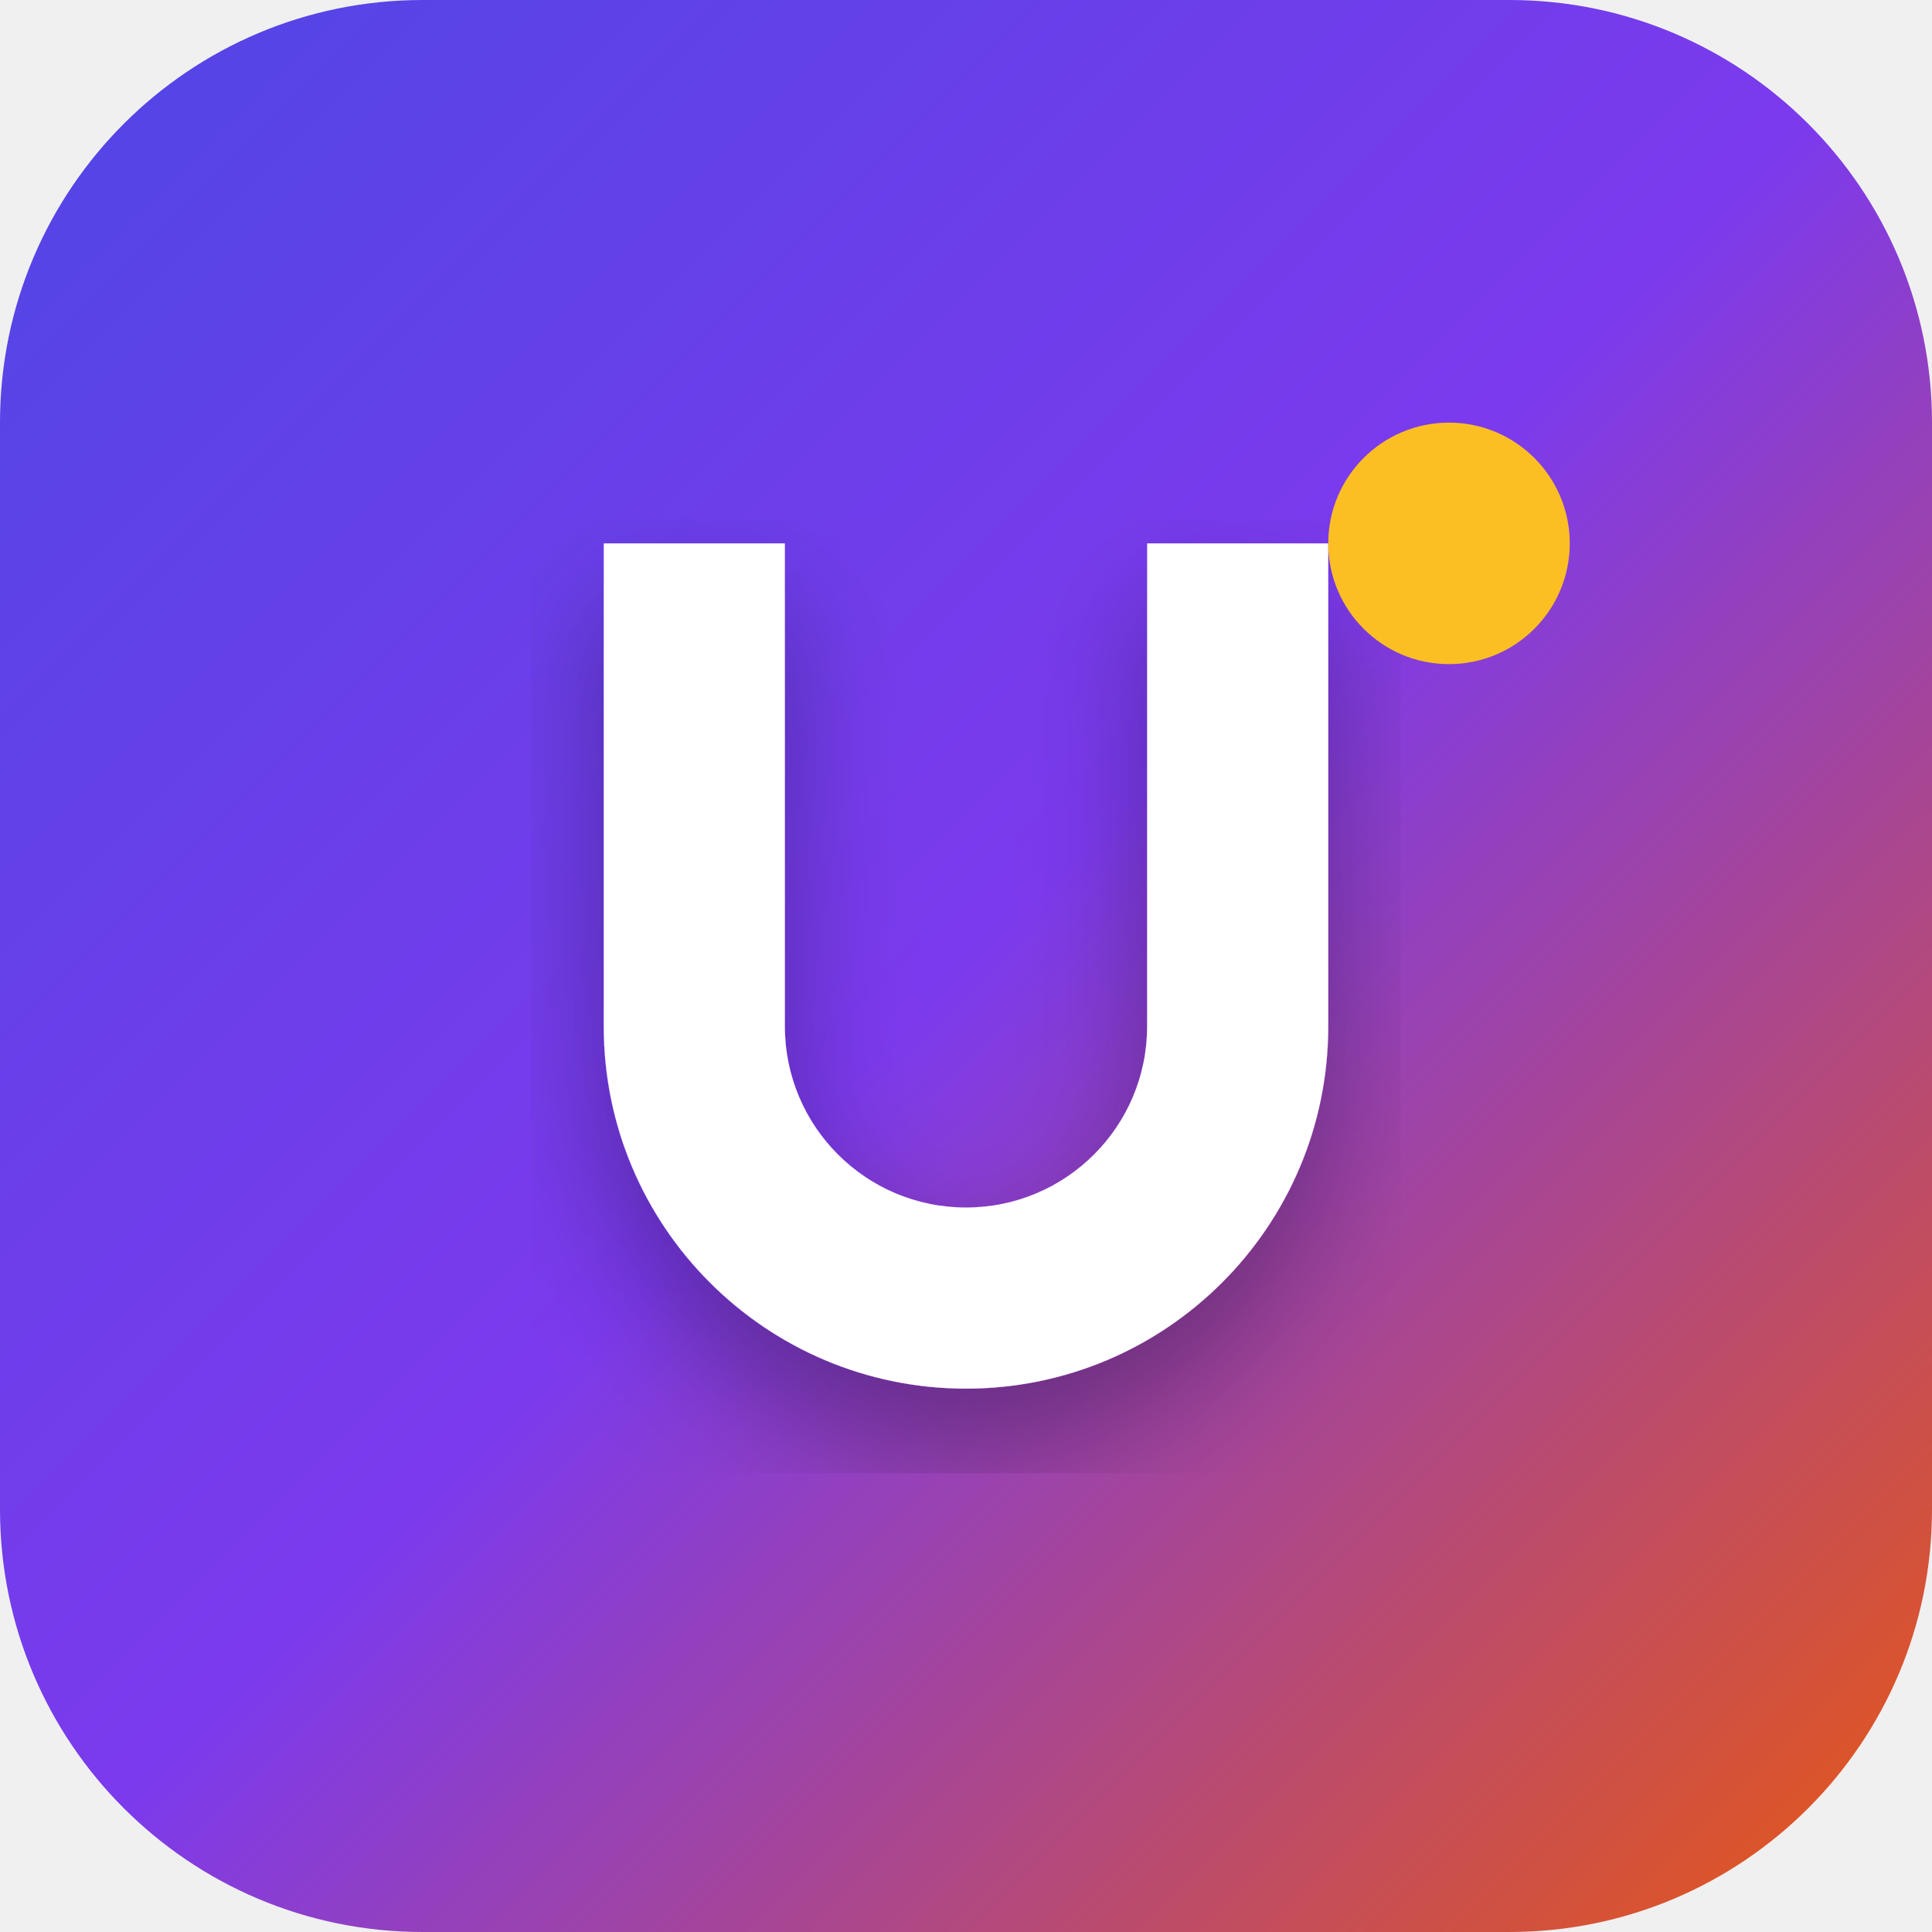
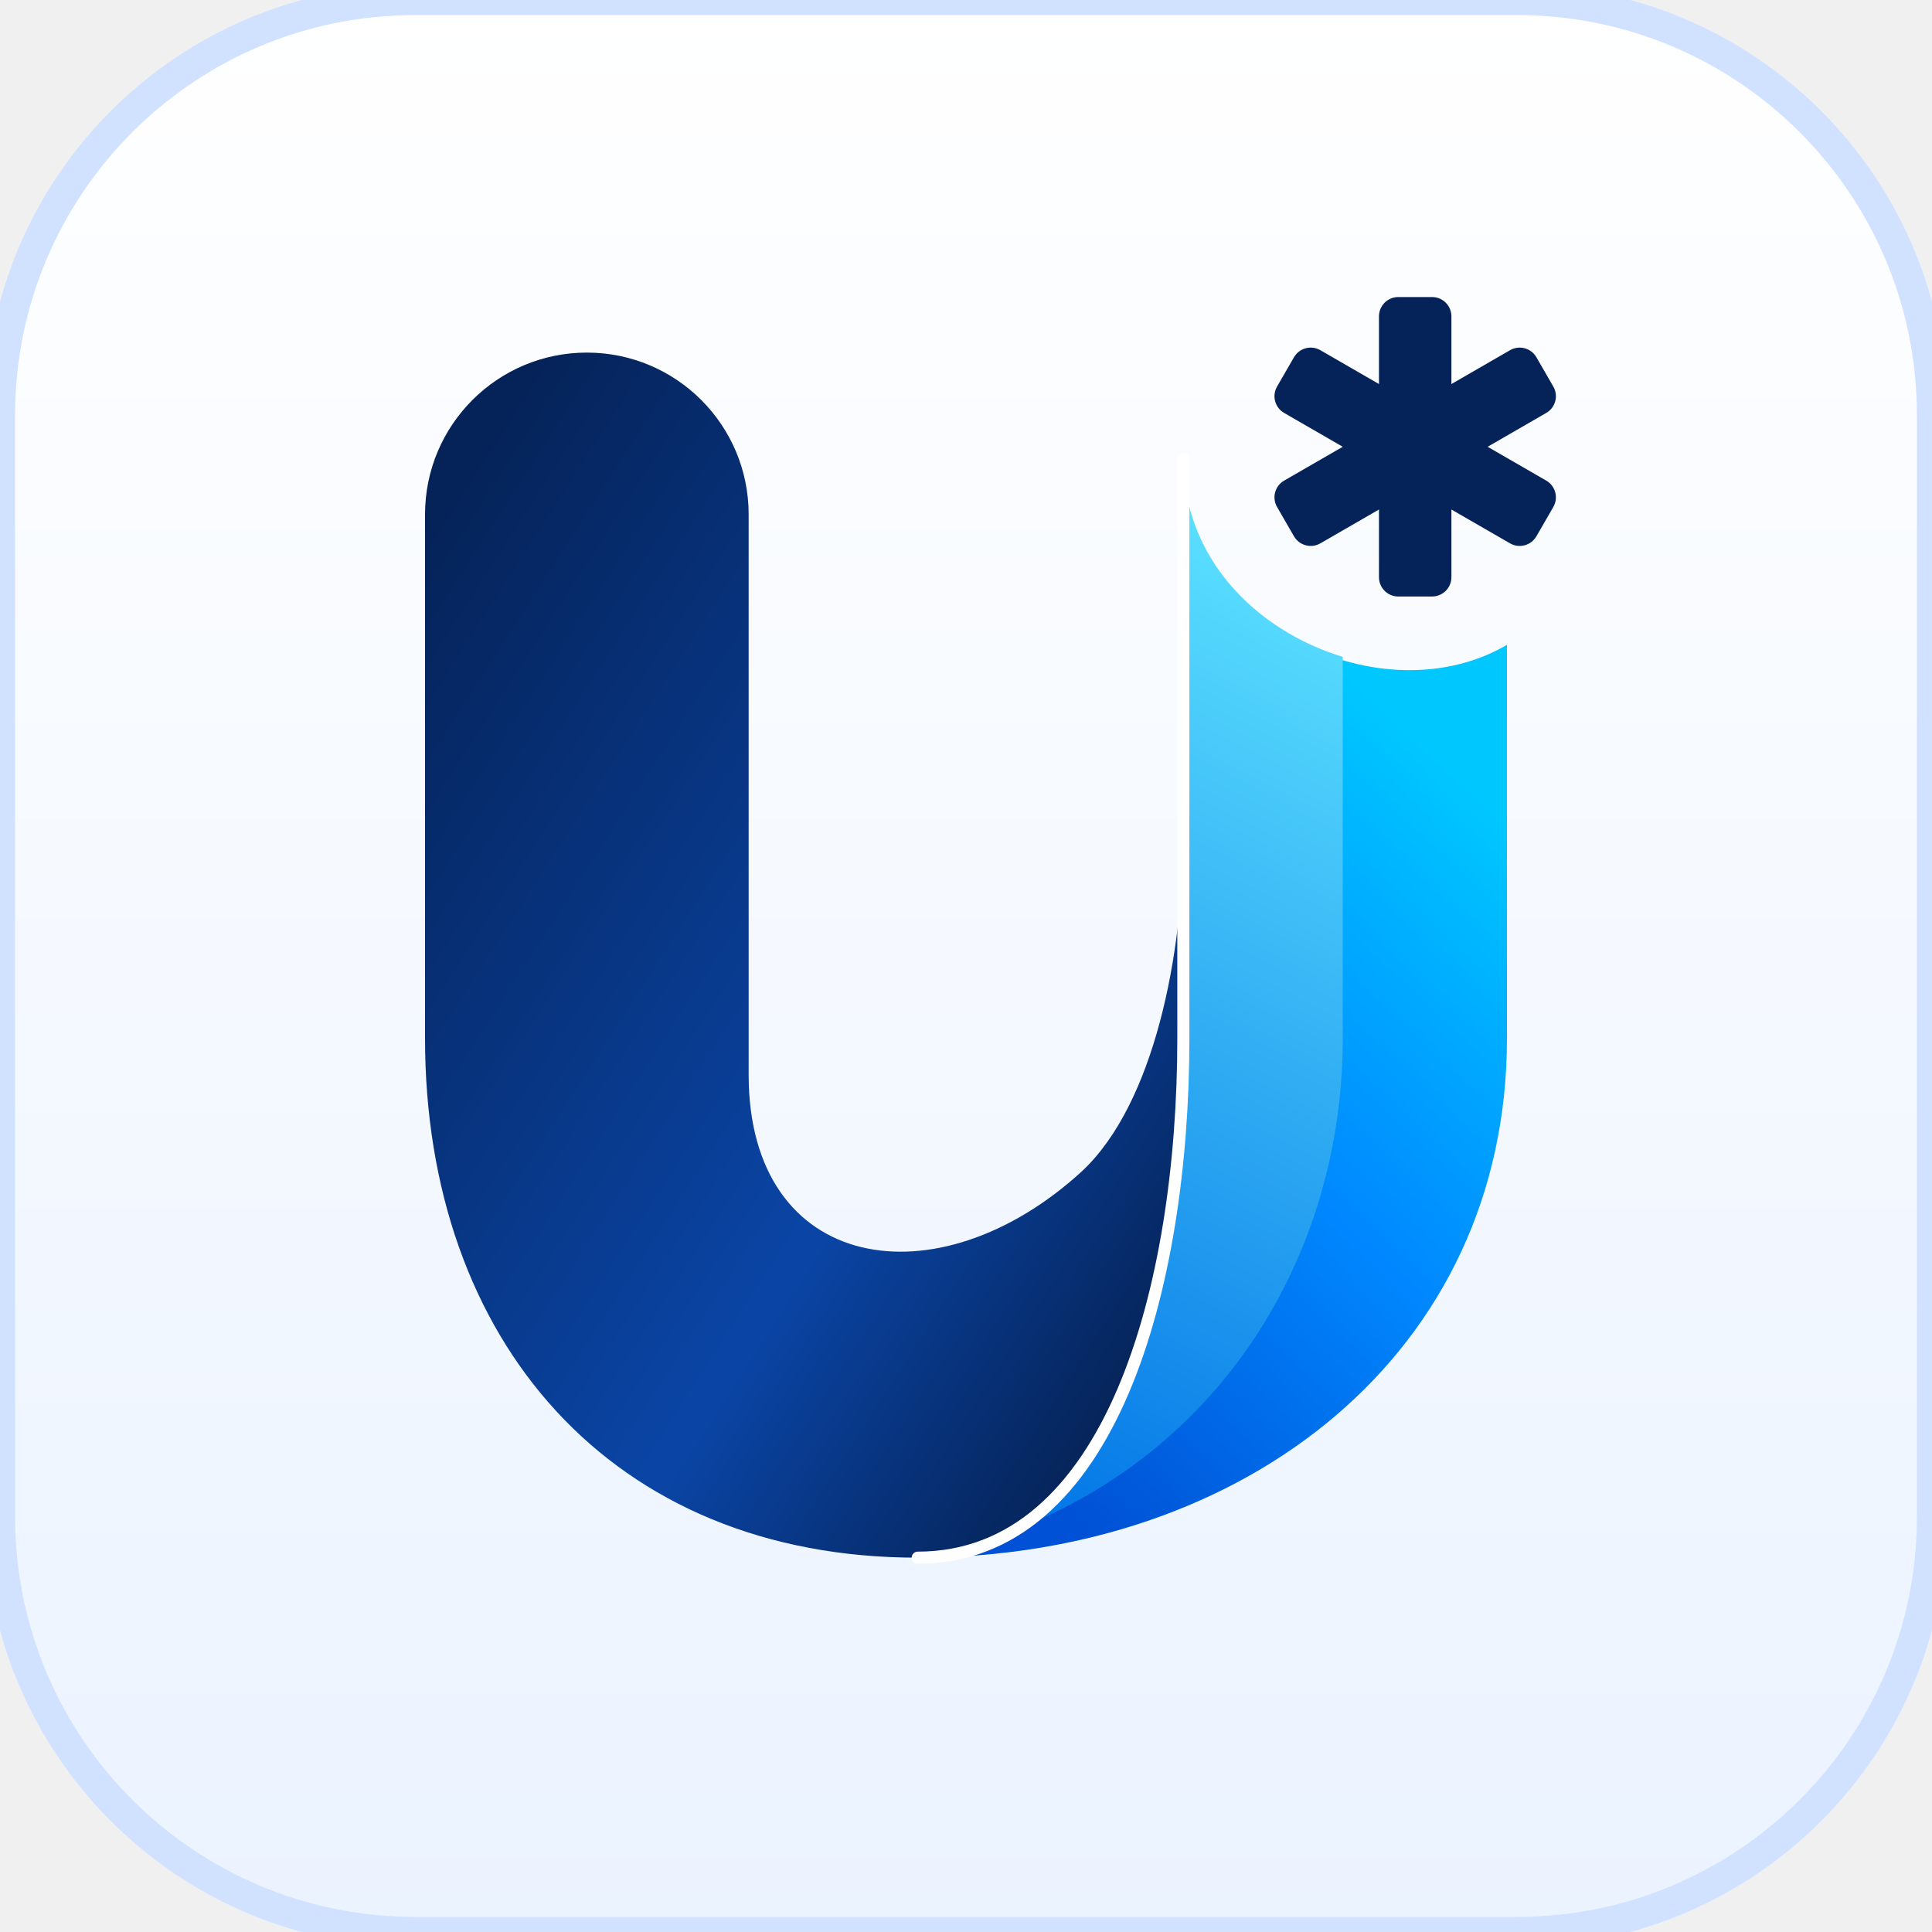
- <svg xmlns="http://www.w3.org/2000/svg" viewBox="0 0 64 64" width="64" height="64">
+ <svg xmlns="http://www.w3.org/2000/svg" viewBox="0 0 1024 1024" width="100%" height="100%">
  <defs>
-     <linearGradient id="uvmGrad" x1="0%" y1="0%" x2="100%" y2="100%">
-       <stop offset="0%" stop-color="#4f46e5" />
-       <stop offset="50%" stop-color="#7c3aed" />
-       <stop offset="100%" stop-color="#ea580c" />
+     <linearGradient id="bgGradLight" x1="0%" y1="0%" x2="0%" y2="100%">
+       <stop offset="0%" stop-color="#FFFFFF" />
+       <stop offset="100%" stop-color="#EBF3FF" />
    </linearGradient>
-     <filter id="shadow" x="-10%" y="-10%" width="120%" height="120%">
-       <feDropShadow dx="0" dy="2" stdDeviation="2" flood-color="#000" flood-opacity="0.3" />
-     </filter>
+     <linearGradient id="leftStemDark" x1="0%" y1="15%" x2="90%" y2="95%">
+       <stop offset="0%" stop-color="#052359" />
+       <stop offset="60%" stop-color="#0A45A6" />
+       <stop offset="100%" stop-color="#04183D" />
+     </linearGradient>
+     <linearGradient id="rightStemVibrant" x1="65%" y1="15%" x2="25%" y2="95%">
+       <stop offset="0%" stop-color="#00C8FF" />
+       <stop offset="50%" stop-color="#0088FF" />
+       <stop offset="100%" stop-color="#0051D5" />
+     </linearGradient>
+     <linearGradient id="innerBevelVibrant" x1="50%" y1="0%" x2="30%" y2="100%">
+       <stop offset="0%" stop-color="#5CE1FF" />
+       <stop offset="100%" stop-color="#0073E6" />
+     </linearGradient>
  </defs>
-   <rect width="64" height="64" rx="14" fill="url(#uvmGrad)" />
-   <path d="M20 18v16c0 6.627 5.373 12 12 12s12-5.373 12-12V18h-6v16c0 3.314-2.686 6-6 6s-6-2.686-6-6V18h-6z" fill="#ffffff" filter="url(#shadow)" />
-   <circle cx="48" cy="18" r="4" fill="#fbbf24" />
+   <rect x="0" y="0" width="1024" height="1024" rx="220" fill="url(#bgGradLight)" stroke="#D0E2FF" stroke-width="16" />
+   <g transform="translate(512, 512) scale(1.28) translate(-512, -525)">
+     <path d="M 288 338 A 67 67 0 0 1 422 338 L 422 570 C 422 652 500 665 560 610 C 590 582 602 520 602 470 L 650 580 C 630 695 570 770 492 770 C 365 770 288 680 288 555 Z" fill="url(#leftStemDark)" />
+     <path d="M 492 770 C 572 770 602 658 602 555 L 602 315 C 602 385 685 422 736 392 L 736 555 C 736 685 628 770 492 770 Z" fill="url(#rightStemVibrant)" />
+     <path d="M 492 770 C 572 770 602 658 602 555 L 602 315 C 602 356 632 386 668 397 L 668 555 C 668 655 605 748 492 770 Z" fill="url(#innerBevelVibrant)" />
+     <path d="M 492 770 C 572 770 602 658 602 555 L 602 315" fill="none" stroke="#FFFFFF" stroke-width="5" stroke-linecap="round" />
+     <g transform="translate(698, 310)" fill="#052359">
+       <rect x="-15" y="-62" width="30" height="124" rx="8" />
+       <rect x="-15" y="-62" width="30" height="124" rx="8" transform="rotate(60)" />
+       <rect x="-15" y="-62" width="30" height="124" rx="8" transform="rotate(120)" />
+     </g>
+   </g>
</svg>
